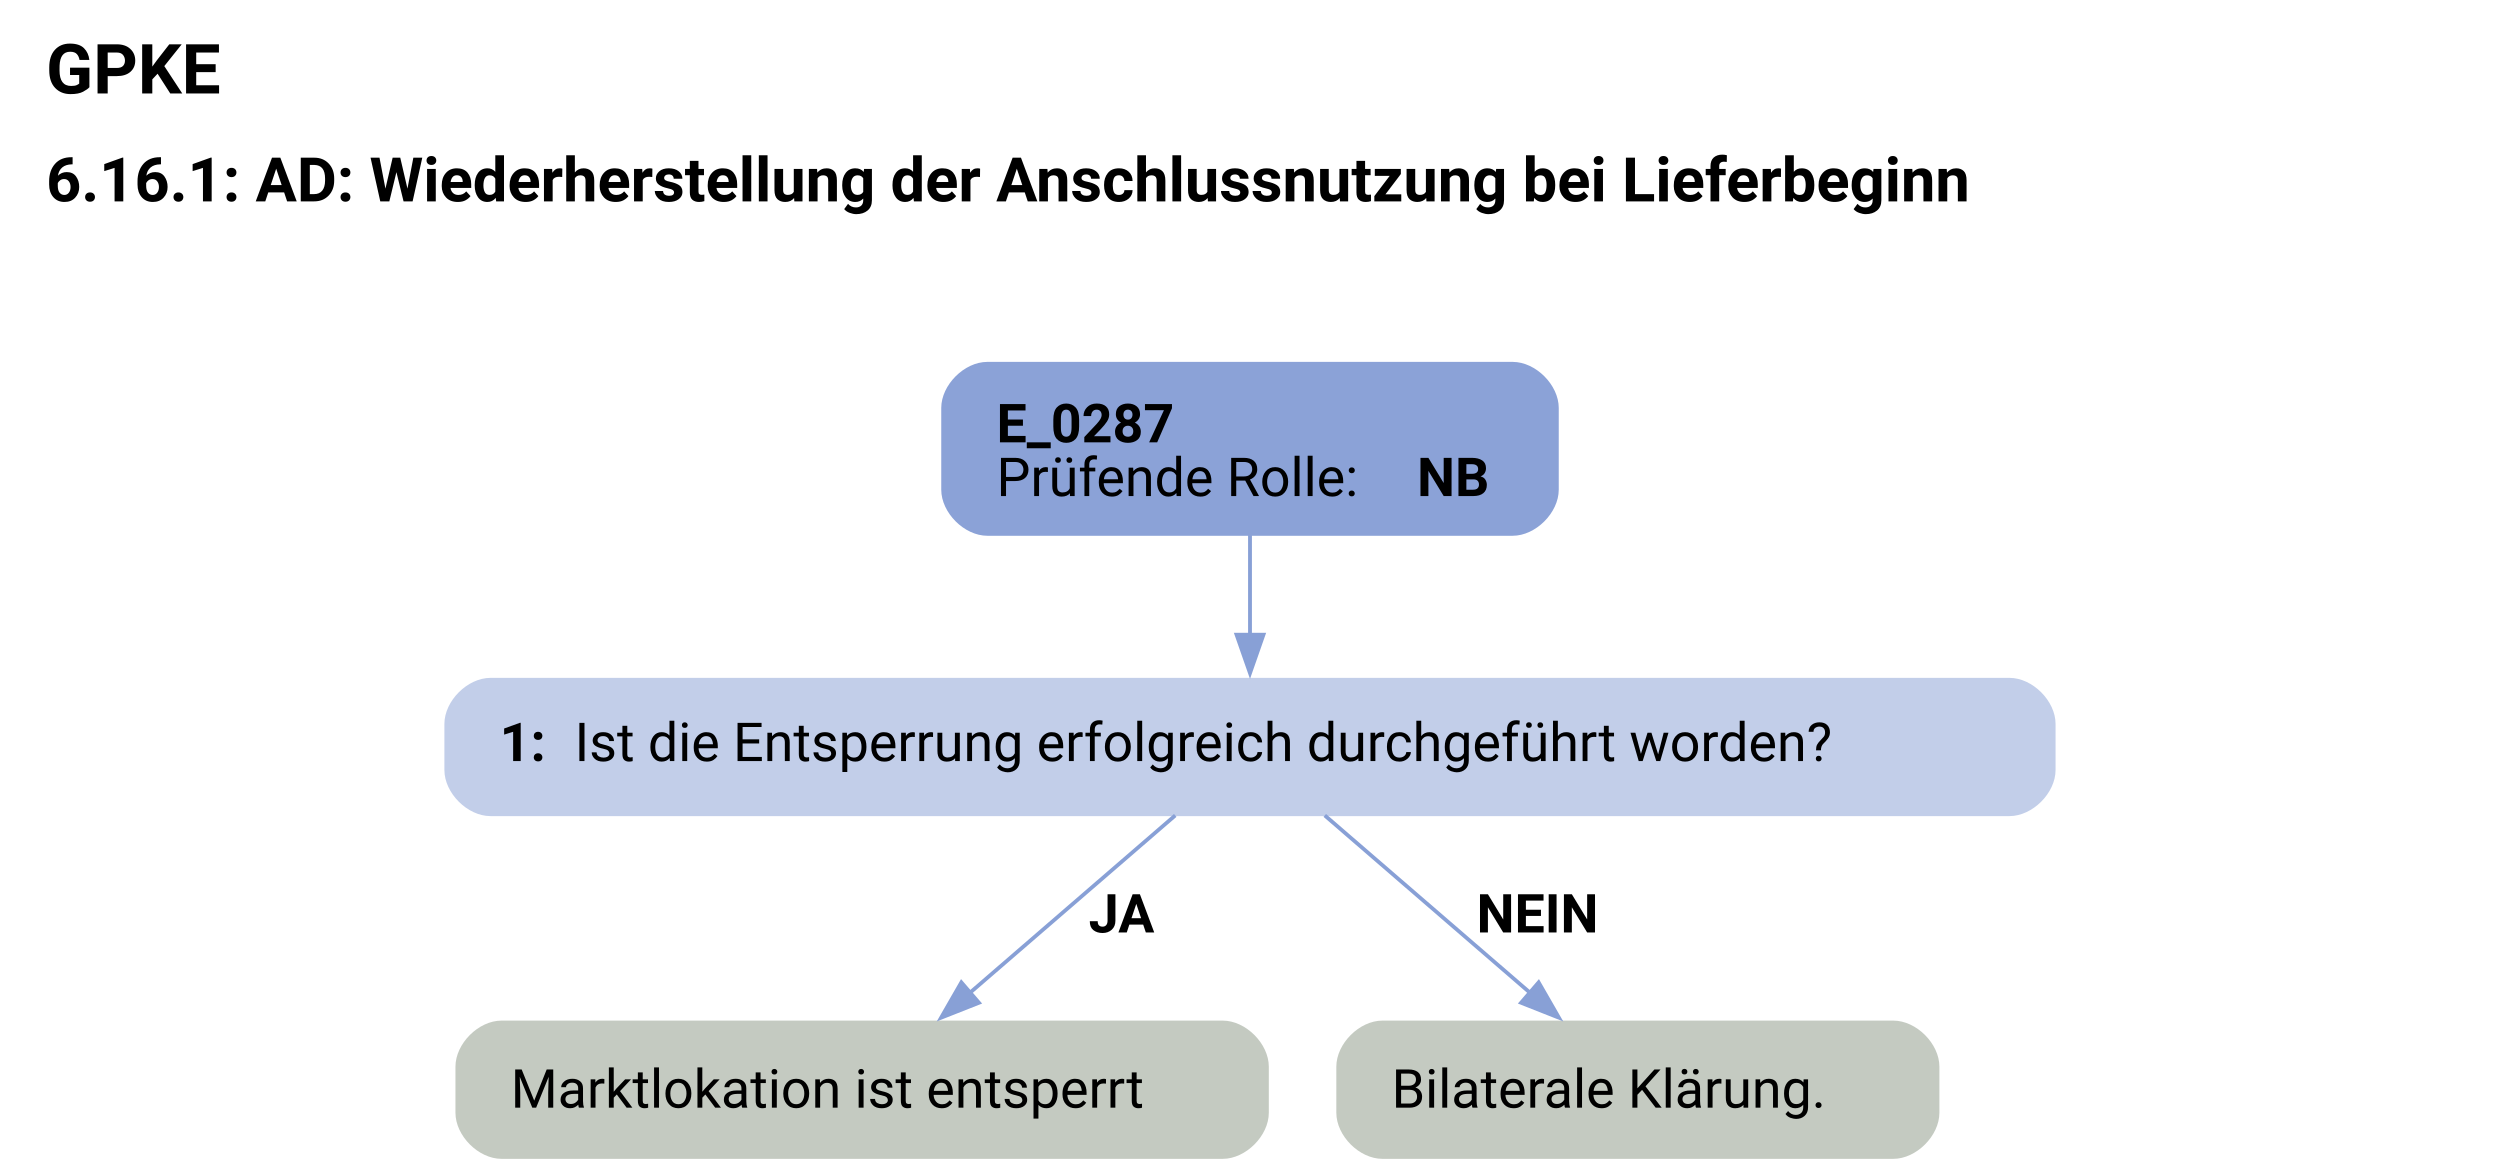
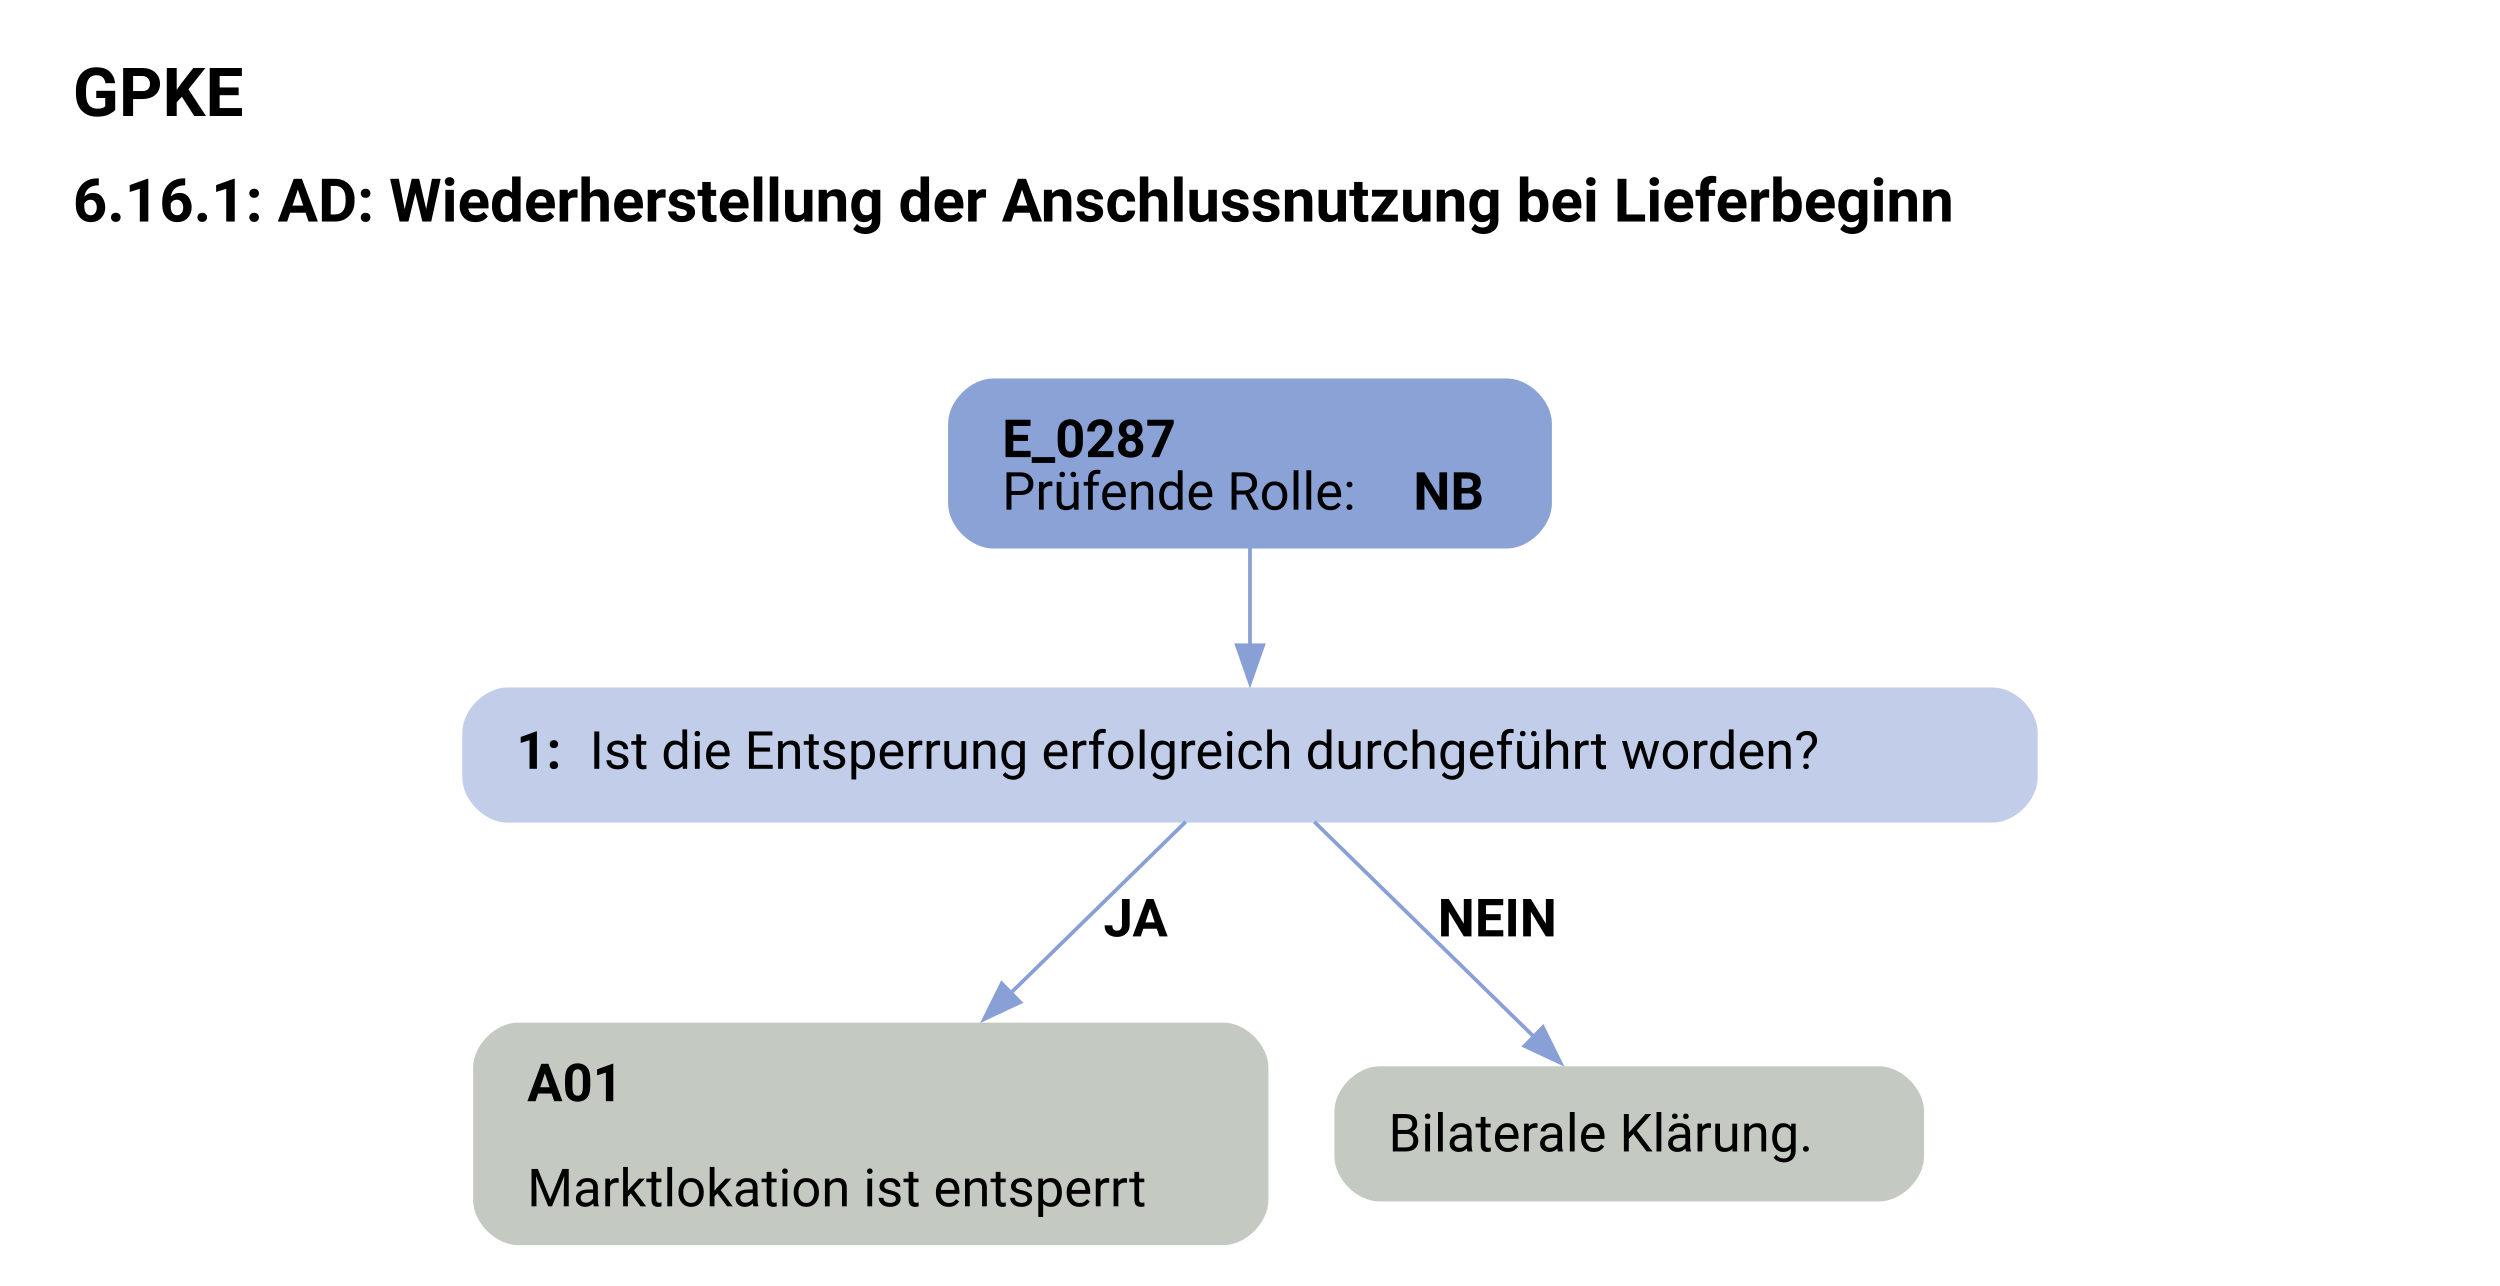
- <svg xmlns="http://www.w3.org/2000/svg" width="651pt" height="306pt" viewBox="0.00 0.00 651.00 305.53">
-   <g id="graph0" class="graph" transform="scale(1 1) rotate(0) translate(4 301.53)">
-     <text text-anchor="start" x="8" y="-277.43" font-family="Roboto, sans-serif" font-weight="bold" font-size="18.00">GPKE</text>
-     <text text-anchor="start" x="8" y="-249.33" font-family="Roboto, sans-serif" font-weight="bold" font-size="16.00">6.16.1: AD: Wiederherstellung der Anschlussnutzung bei Lieferbeginn</text>
+ <svg xmlns="http://www.w3.org/2000/svg" width="665pt" height="342pt" viewBox="0.00 0.00 664.60 342.41">
+   <g id="graph0" class="graph" transform="scale(1 1) rotate(0) translate(10.8 331.61)">
+     <text text-anchor="start" x="8" y="-300.71" font-family="Roboto, sans-serif" font-weight="bold" font-size="18.00">GPKE</text>
+     <text text-anchor="start" x="8" y="-272.61" font-family="Roboto, sans-serif" font-weight="bold" font-size="16.00">6.16.1: AD: Wiederherstellung der Anschlussnutzung bei Lieferbeginn</text>
    <g id="node1" class="node">
-       <path fill="#8ba2d7" stroke="black" stroke-width="0" d="M389.9,-207.53C389.9,-207.53 253.1,-207.53 253.1,-207.53 247.1,-207.53 241.1,-201.53 241.1,-195.53 241.1,-195.53 241.1,-174.25 241.1,-174.25 241.1,-168.25 247.1,-162.25 253.1,-162.25 253.1,-162.25 389.9,-162.25 389.9,-162.25 395.9,-162.25 401.9,-168.25 401.9,-174.25 401.9,-174.25 401.9,-195.53 401.9,-195.53 401.9,-201.53 395.9,-207.53 389.9,-207.53" />
-       <text text-anchor="start" x="255.5" y="-186.59" font-family="Roboto, sans-serif" font-weight="bold" font-size="14.00">E_0287</text>
-       <text text-anchor="start" x="255.5" y="-172.59" font-family="Roboto, sans-serif" font-size="14.00">Prüfende Rolle: </text>
-       <text text-anchor="start" x="365" y="-172.59" font-family="Roboto, sans-serif" font-weight="bold" font-size="14.00">NB</text>
+       <path fill="#8ba2d7" stroke="black" stroke-width="0" d="M389.9,-230.81C389.9,-230.81 253.1,-230.81 253.1,-230.81 247.1,-230.81 241.1,-224.81 241.1,-218.81 241.1,-218.81 241.1,-197.53 241.1,-197.53 241.1,-191.53 247.1,-185.53 253.1,-185.53 253.1,-185.53 389.9,-185.53 389.9,-185.53 395.9,-185.53 401.9,-191.53 401.9,-197.53 401.9,-197.53 401.9,-218.81 401.9,-218.81 401.9,-224.81 395.9,-230.81 389.9,-230.81" />
+       <text text-anchor="start" x="255.5" y="-209.87" font-family="Roboto, sans-serif" font-weight="bold" font-size="14.00">E_0287</text>
+       <text text-anchor="start" x="255.5" y="-195.87" font-family="Roboto, sans-serif" font-size="14.00">Prüfende Rolle: </text>
+       <text text-anchor="start" x="365" y="-195.87" font-family="Roboto, sans-serif" font-weight="bold" font-size="14.00">NB</text>
    </g>
    <g id="node2" class="node">
-       <path fill="#c2cee9" stroke="black" stroke-width="0" d="M519.27,-125.25C519.27,-125.25 123.73,-125.25 123.73,-125.25 117.73,-125.25 111.72,-119.25 111.72,-113.25 111.72,-113.25 111.72,-101.25 111.72,-101.25 111.72,-95.25 117.72,-89.25 123.72,-89.25 123.72,-89.25 519.27,-89.25 519.27,-89.25 525.27,-89.25 531.27,-95.25 531.27,-101.25 531.27,-101.25 531.27,-113.25 531.27,-113.25 531.27,-119.25 525.27,-125.25 519.27,-125.25" />
-       <text text-anchor="start" x="126.12" y="-103.58" font-family="Roboto, sans-serif" font-weight="bold" font-size="14.00">1: </text>
-       <text text-anchor="start" x="145.62" y="-103.58" font-family="Roboto, sans-serif" font-size="14.00">Ist die Entsperrung erfolgreich durchgeführt worden?</text>
+       <path fill="#c2cee9" stroke="black" stroke-width="0" d="M519.27,-148.53C519.27,-148.53 123.73,-148.53 123.73,-148.53 117.73,-148.53 111.72,-142.53 111.72,-136.53 111.72,-136.53 111.72,-124.53 111.72,-124.53 111.72,-118.53 117.72,-112.53 123.72,-112.53 123.72,-112.53 519.27,-112.53 519.27,-112.53 525.27,-112.53 531.27,-118.53 531.27,-124.53 531.27,-124.53 531.27,-136.53 531.27,-136.53 531.27,-142.53 525.27,-148.53 519.27,-148.53" />
+       <text text-anchor="start" x="126.12" y="-126.86" font-family="Roboto, sans-serif" font-weight="bold" font-size="14.00">1: </text>
+       <text text-anchor="start" x="145.62" y="-126.86" font-family="Roboto, sans-serif" font-size="14.00">Ist die Entsperrung erfolgreich durchgeführt worden?</text>
    </g>
    <g id="edge1" class="edge">
-       <path fill="none" stroke="#88a0d6" d="M321.5,-162.42C321.5,-154.34 321.5,-145.04 321.5,-136.44" />
-       <polygon fill="#88a0d6" stroke="#88a0d6" points="325,-136.48 321.5,-126.48 318,-136.48 325,-136.48" />
+       <path fill="none" stroke="#88a0d6" d="M321.5,-185.7C321.5,-177.62 321.5,-168.32 321.5,-159.72" />
+       <polygon fill="#88a0d6" stroke="#88a0d6" points="325,-159.76 321.5,-149.76 318,-159.76 325,-159.76" />
    </g>
    <g id="node3" class="node">
-       <path fill="#c4cac1" stroke="black" stroke-width="0" d="M314.4,-36C314.4,-36 126.6,-36 126.6,-36 120.6,-36 114.6,-30 114.6,-24 114.6,-24 114.6,-12 114.6,-12 114.6,-6 120.6,0 126.6,0 126.6,0 314.4,0 314.4,0 320.4,0 326.4,-6 326.4,-12 326.4,-12 326.4,-24 326.4,-24 326.4,-30 320.4,-36 314.4,-36" />
-       <text text-anchor="start" x="129" y="-13.32" font-family="Roboto, sans-serif" font-size="14.00">Marktlokation ist entsperrt</text>
+       <path fill="#c4cac1" stroke="black" stroke-width="0" d="M314.4,-59.28C314.4,-59.28 126.6,-59.28 126.6,-59.28 120.6,-59.28 114.6,-53.28 114.6,-47.28 114.6,-47.28 114.6,-12 114.6,-12 114.6,-6 120.6,0 126.6,0 126.6,0 314.4,0 314.4,0 320.4,0 326.4,-6 326.4,-12 326.4,-12 326.4,-47.28 326.4,-47.28 326.4,-53.28 320.4,-59.28 314.4,-59.28" />
+       <text text-anchor="start" x="129" y="-38.34" font-family="Roboto, sans-serif" font-weight="bold" font-size="14.00">A01</text>
+       <text text-anchor="start" x="129" y="-10.34" font-family="Roboto, sans-serif" font-size="14.00">Marktlokation ist entsperrt</text>
    </g>
    <g id="edge2" class="edge">
-       <path fill="none" stroke="#88a0d6" d="M302.03,-89.43C286.8,-76.27 265.42,-57.8 248.38,-43.08" />
-       <polygon fill="#88a0d6" stroke="#88a0d6" points="250.91,-40.65 241.06,-36.76 246.34,-45.95 250.91,-40.65" />
-       <text text-anchor="start" x="279.5" y="-58.95" font-family="Roboto, sans-serif" font-weight="bold" font-size="14.00">JA</text>
+       <path fill="none" stroke="#88a0d6" d="M304.37,-112.75C291.62,-100.27 273.73,-82.76 257.76,-67.12" />
+       <polygon fill="#88a0d6" stroke="#88a0d6" points="260.29,-64.7 250.69,-60.2 255.39,-69.7 260.29,-64.7" />
+       <text text-anchor="start" x="282.5" y="-82.23" font-family="Roboto, sans-serif" font-weight="bold" font-size="14.00">JA</text>
    </g>
    <g id="node4" class="node">
-       <path fill="#c4cac1" stroke="black" stroke-width="0" d="M489.02,-36C489.02,-36 355.98,-36 355.98,-36 349.98,-36 343.98,-30 343.98,-24 343.98,-24 343.98,-12 343.98,-12 343.98,-6 349.98,0 355.98,0 355.98,0 489.02,0 489.02,0 495.02,0 501.02,-6 501.02,-12 501.02,-12 501.02,-24 501.02,-24 501.02,-30 495.02,-36 489.02,-36" />
-       <text text-anchor="start" x="358.38" y="-13.32" font-family="Roboto, sans-serif" font-size="14.00">Bilaterale Klärung.</text>
+       <path fill="#c4cac1" stroke="black" stroke-width="0" d="M489.02,-47.64C489.02,-47.64 355.98,-47.64 355.98,-47.64 349.98,-47.64 343.98,-41.64 343.98,-35.64 343.98,-35.64 343.98,-23.64 343.98,-23.64 343.98,-17.64 349.98,-11.64 355.98,-11.64 355.98,-11.64 489.02,-11.64 489.02,-11.64 495.02,-11.64 501.02,-17.64 501.02,-23.64 501.02,-23.64 501.02,-35.64 501.02,-35.64 501.02,-41.64 495.02,-47.64 489.02,-47.64" />
+       <text text-anchor="start" x="358.38" y="-24.96" font-family="Roboto, sans-serif" font-size="14.00">Bilaterale Klärung.</text>
    </g>
    <g id="edge3" class="edge">
-       <path fill="none" stroke="#88a0d6" d="M340.97,-89.43C356.2,-76.27 377.58,-57.8 394.62,-43.08" />
-       <polygon fill="#88a0d6" stroke="#88a0d6" points="396.66,-45.95 401.94,-36.76 392.09,-40.65 396.66,-45.95" />
-       <text text-anchor="start" x="380.5" y="-58.95" font-family="Roboto, sans-serif" font-weight="bold" font-size="14.00">NEIN</text>
+       <path fill="none" stroke="#88a0d6" d="M338.63,-112.75C354.74,-96.99 379.04,-73.19 397.35,-55.27" />
+       <polygon fill="#88a0d6" stroke="#88a0d6" points="399.5,-58.05 404.2,-48.56 394.61,-53.05 399.5,-58.05" />
+       <text text-anchor="start" x="371.5" y="-82.23" font-family="Roboto, sans-serif" font-weight="bold" font-size="14.00">NEIN</text>
    </g>
  </g>
</svg>
